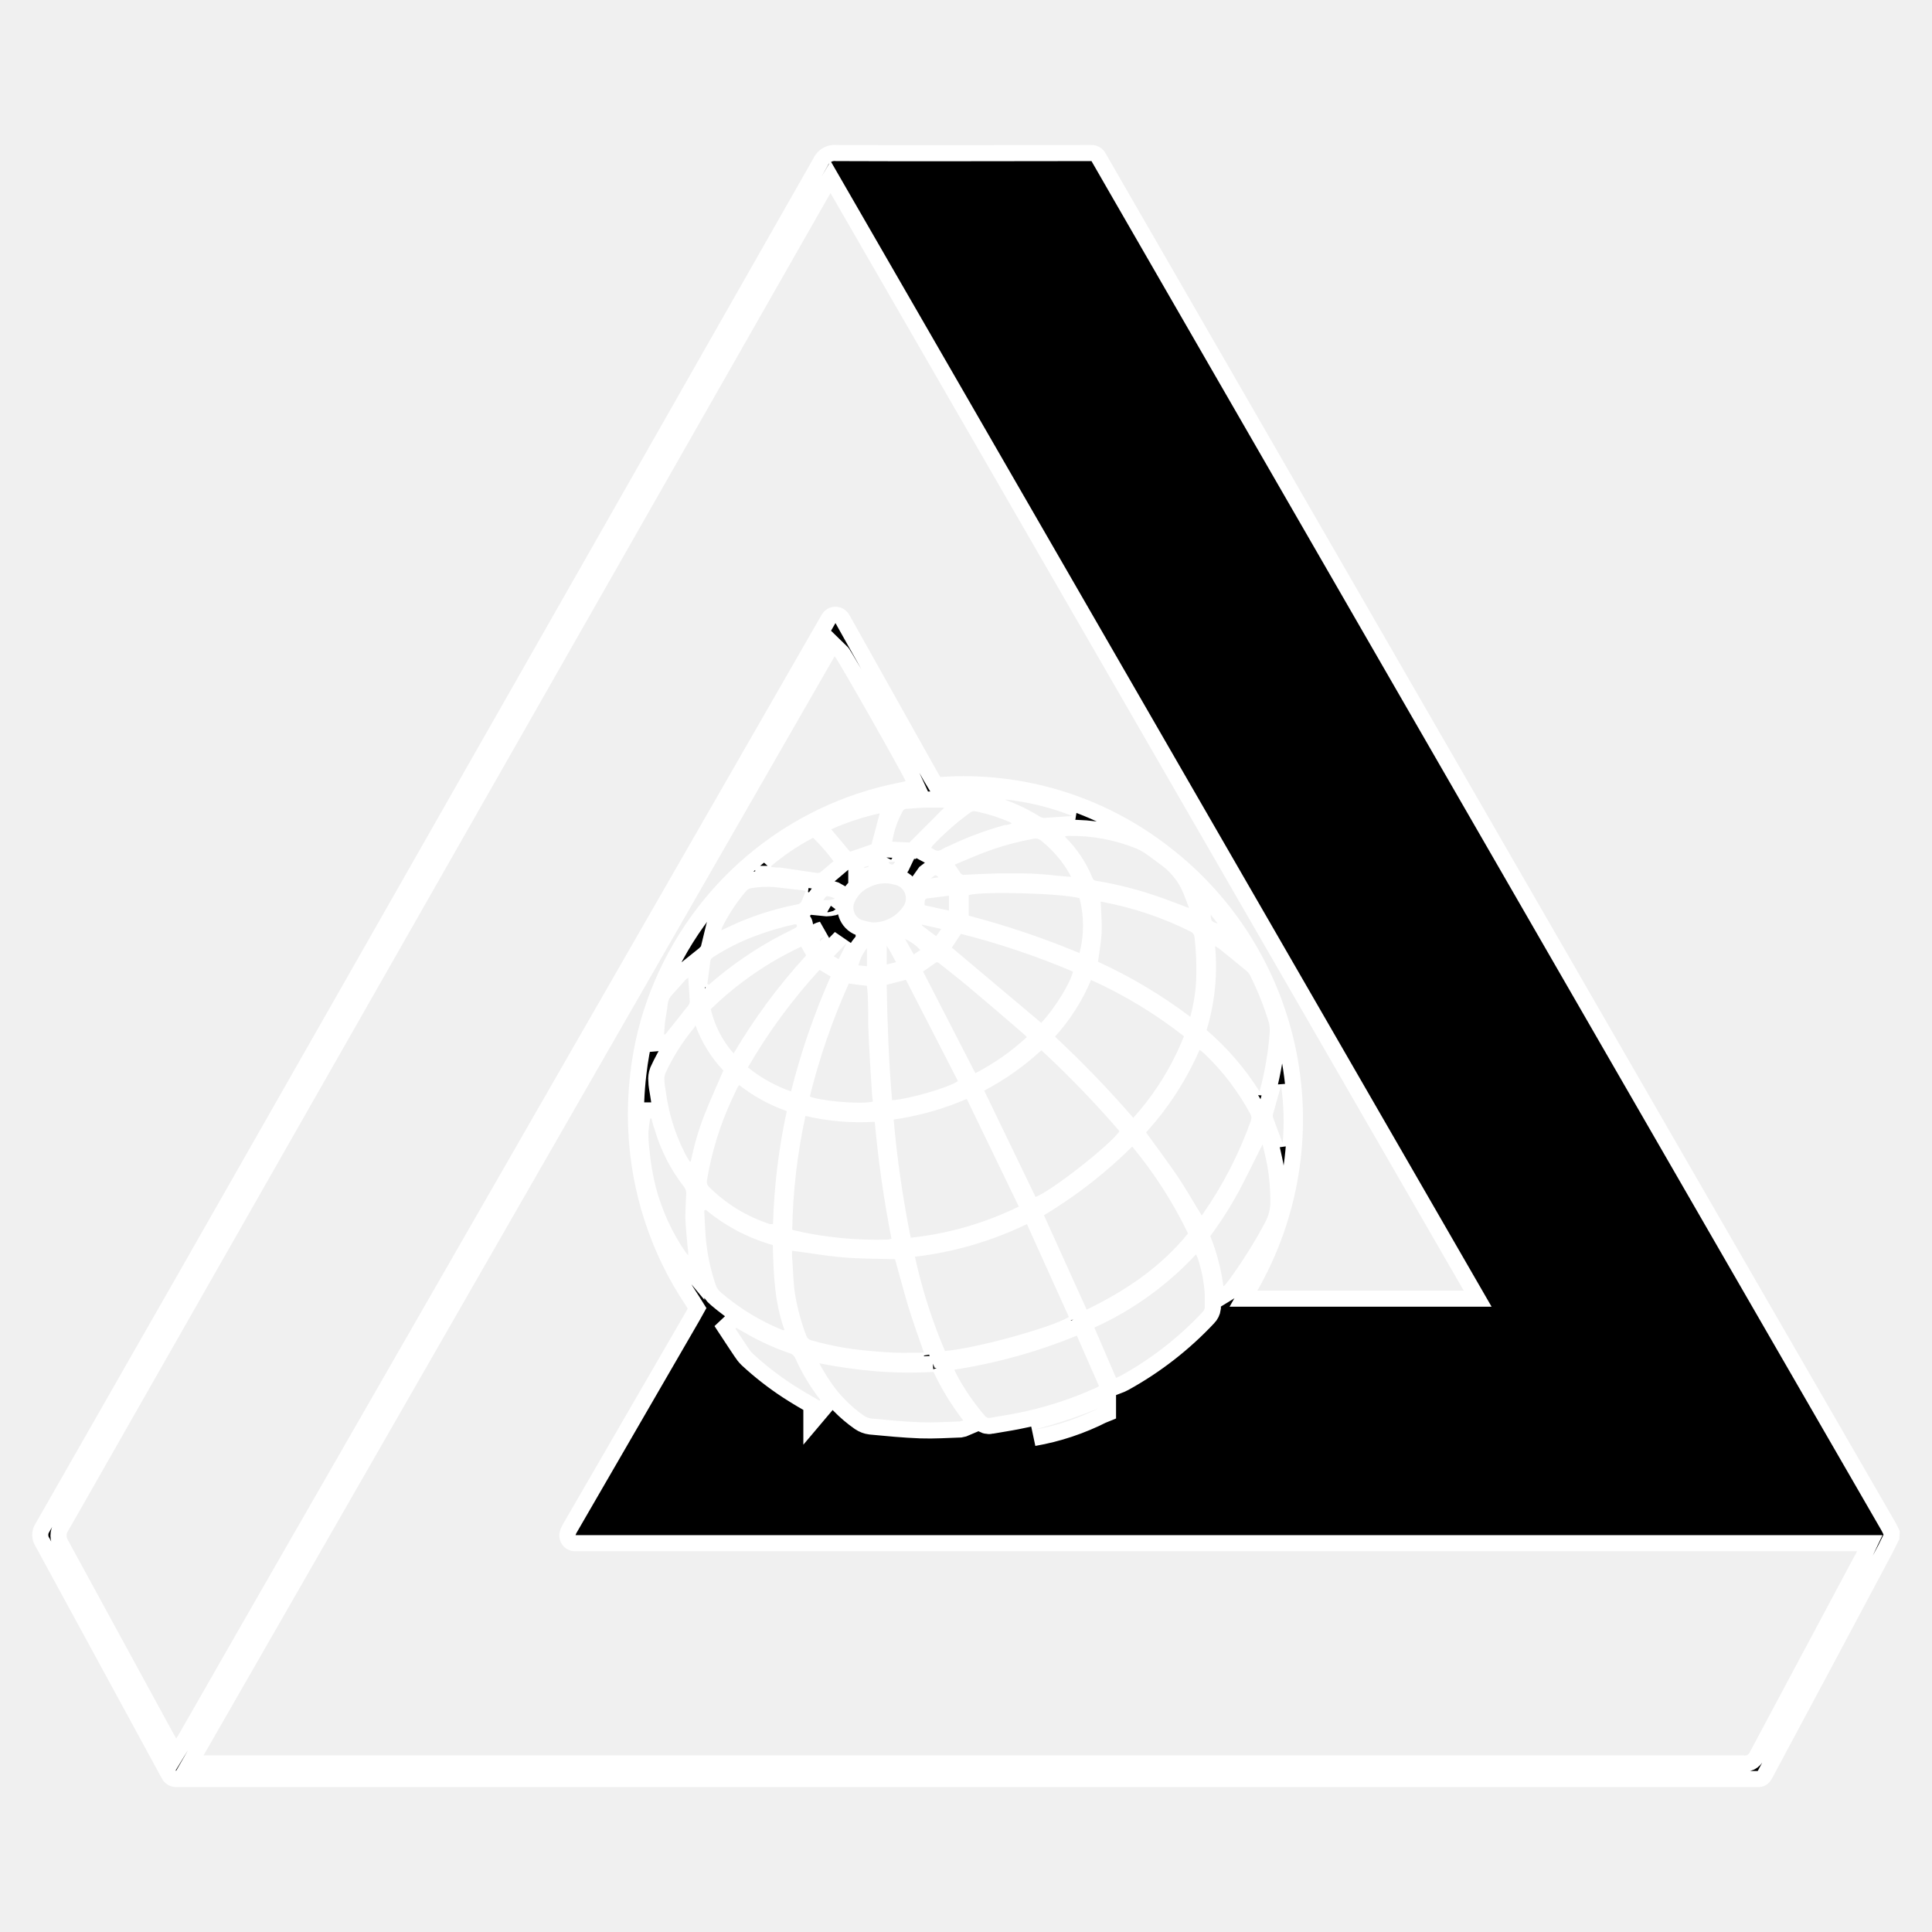
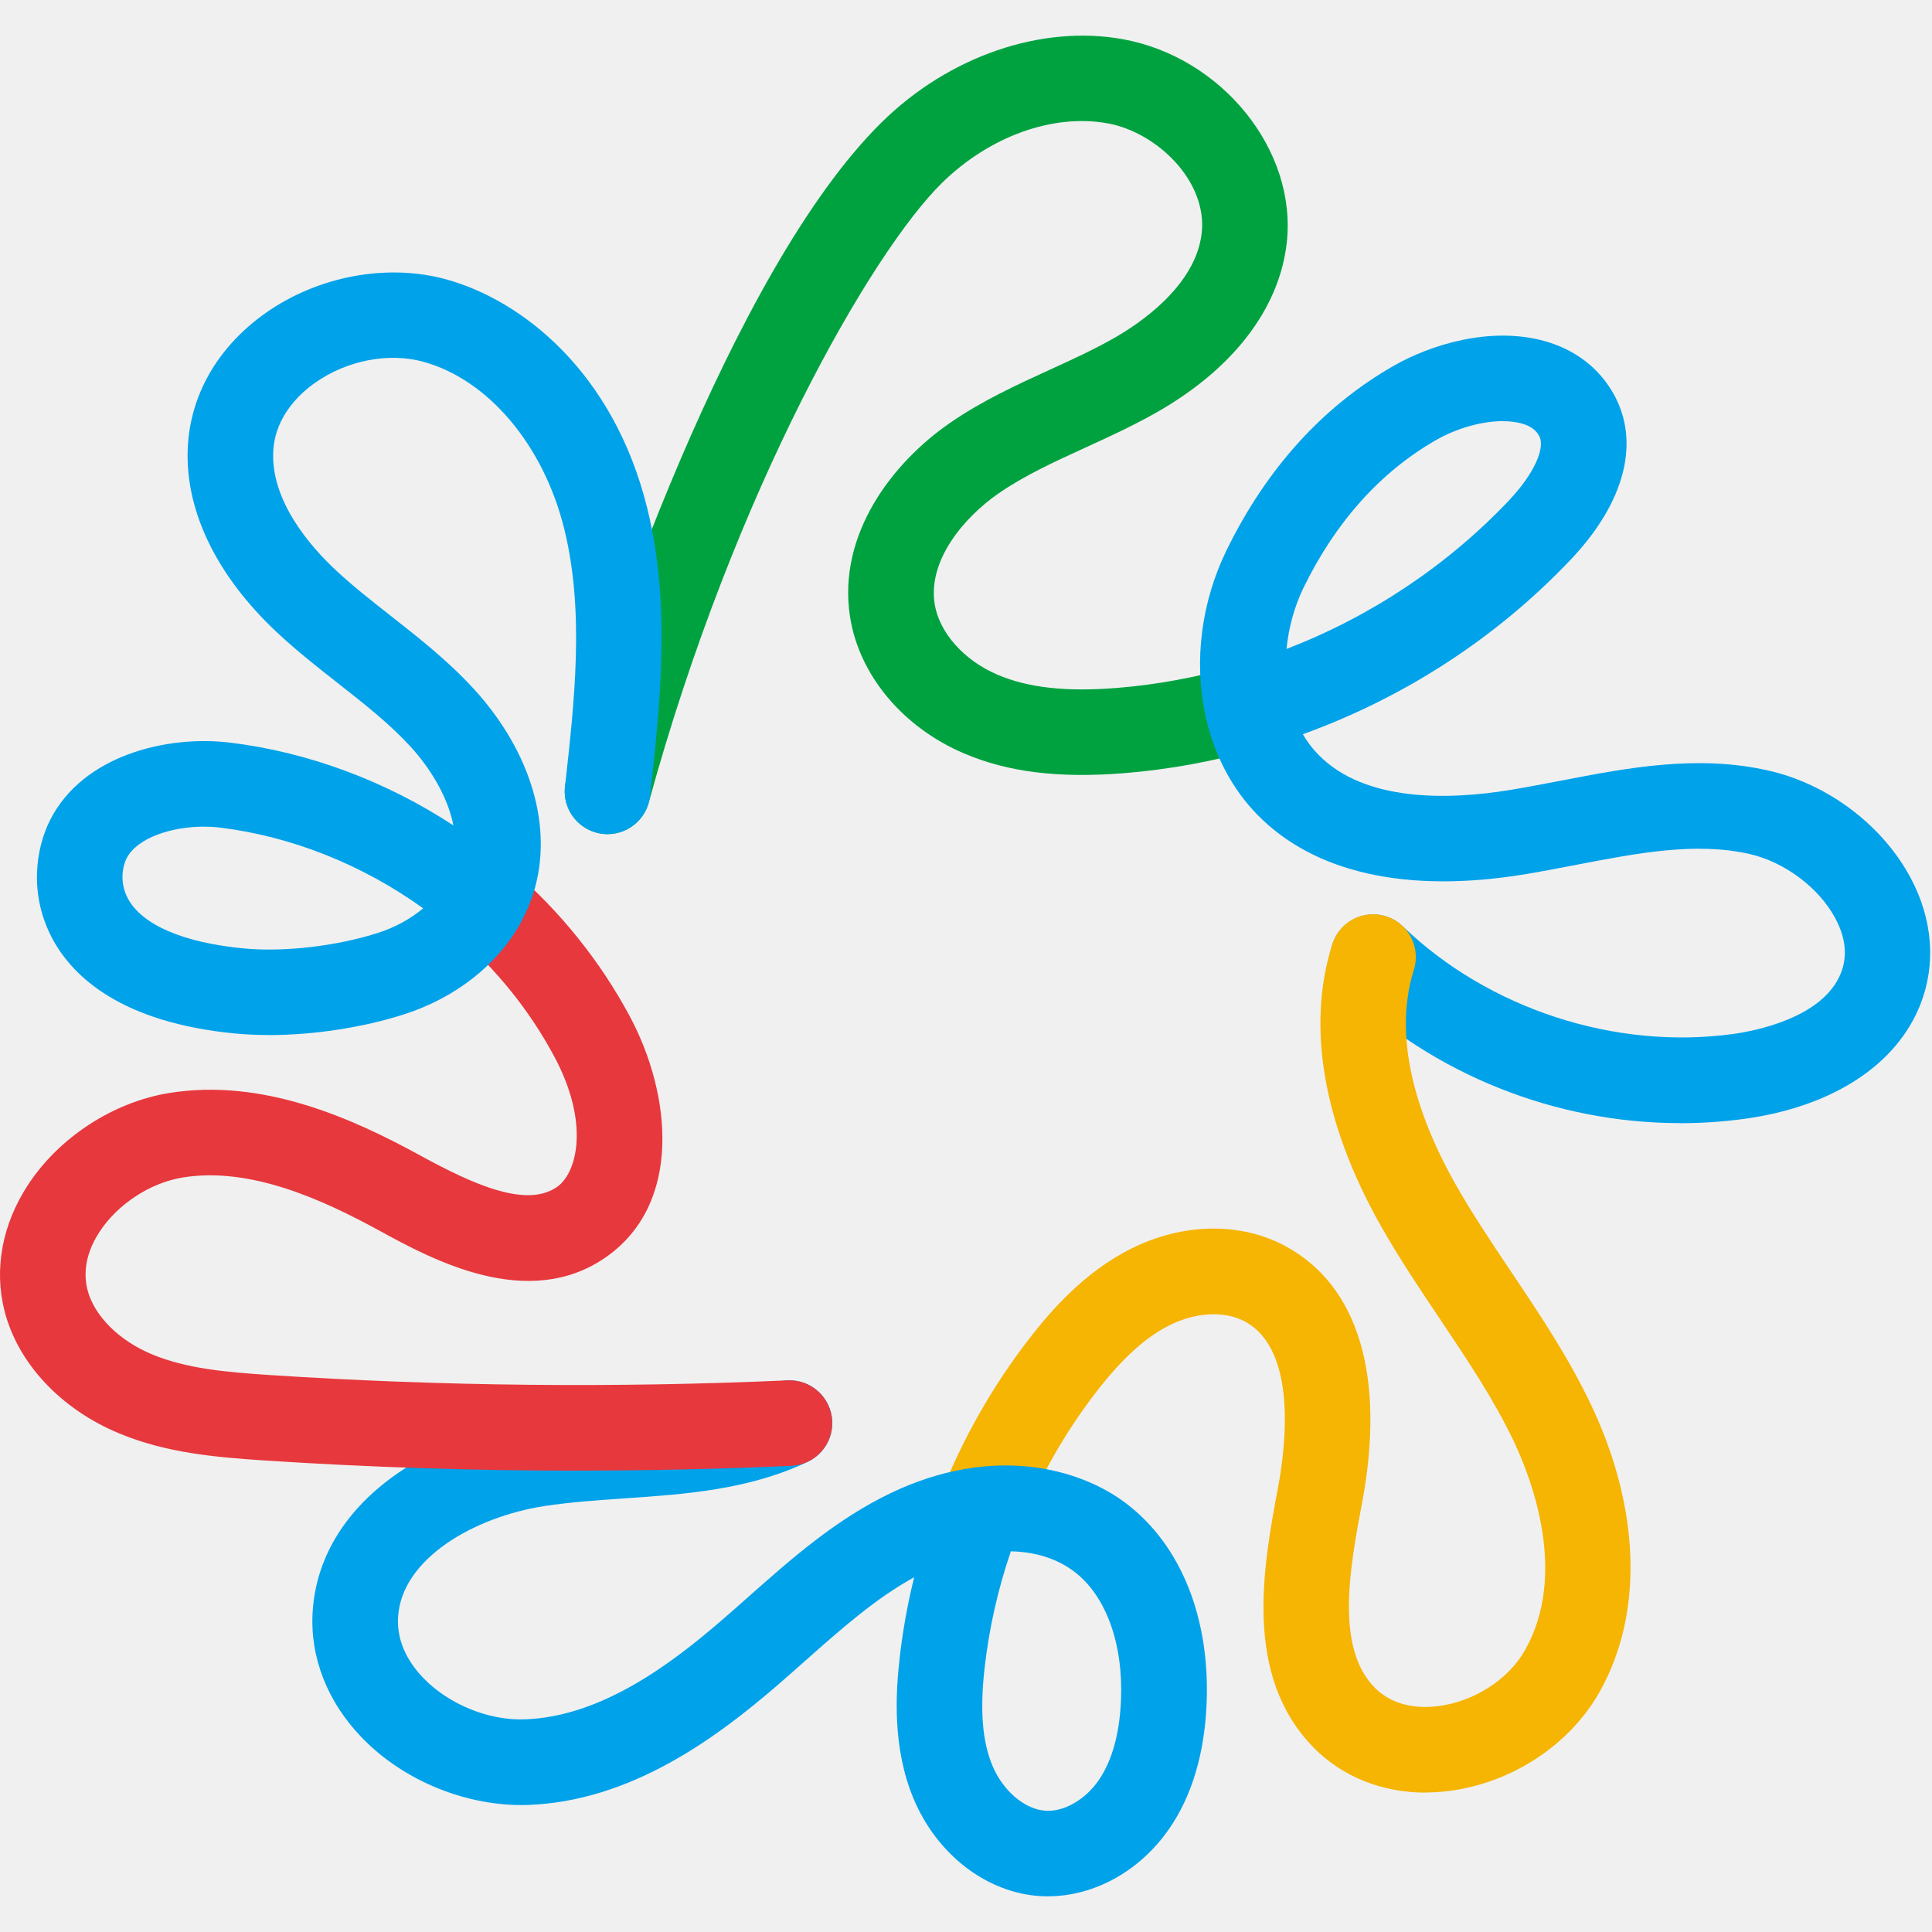
- <svg xmlns="http://www.w3.org/2000/svg" width="120" height="120" viewBox="0 0 120 120" fill="none">
-   <mask id="path-1-inside-1_1_40" fill="white">
-     <path d="M117.967 95.603C117.832 95.876 117.697 96.152 117.558 96.429C115.104 101.045 112.638 105.661 110.162 110.277C110.113 110.368 110.068 110.463 110.01 110.549C109.933 110.678 109.826 110.786 109.699 110.865C109.571 110.943 109.427 110.989 109.278 110.999H10.982C10.786 111.007 10.591 110.957 10.423 110.855C10.254 110.753 10.119 110.604 10.033 110.426C7.428 105.636 4.82 100.843 2.207 96.045C2.072 95.834 2 95.588 2 95.337C2 95.086 2.072 94.841 2.207 94.63C8.561 83.519 14.904 72.402 21.234 61.28C31 44.139 40.764 26.989 50.525 9.831C50.654 9.562 50.862 9.338 51.121 9.191C51.38 9.043 51.677 8.979 51.973 9.006C57.127 9.031 62.278 9.006 67.432 9.006H67.739C67.933 8.994 68.127 9.04 68.295 9.137C68.464 9.235 68.601 9.38 68.688 9.555C69.04 10.174 69.395 10.79 69.752 11.404L100.025 63.892C105.907 74.092 111.794 84.29 117.685 94.485C117.804 94.687 117.898 94.898 118 95.108L117.967 95.603ZM115.345 96.35H35.691C35.547 96.347 35.405 96.312 35.276 96.247C35.148 96.181 35.035 96.088 34.946 95.974C34.857 95.859 34.794 95.726 34.763 95.585C34.731 95.443 34.731 95.296 34.762 95.154C34.811 94.975 34.884 94.805 34.979 94.646C37.499 90.289 40.023 85.93 42.551 81.57L42.715 81.276L42.576 81.054C40.406 77.808 39.174 74.018 39.017 70.106C38.97 68.951 39.015 67.793 39.152 66.644C39.351 64.899 39.774 63.187 40.412 61.552C41.694 58.265 43.777 55.356 46.468 53.096C49.16 50.836 52.373 49.296 55.81 48.62L56.252 48.521C55.941 47.832 52.018 40.924 51.842 40.759C38.781 63.493 25.715 86.25 12.643 109.031H108.12C108.182 109.025 108.243 109.025 108.305 109.031C108.525 109.068 108.632 108.953 108.714 108.771C110.865 104.733 113.02 100.697 115.177 96.664C115.243 96.577 115.28 96.487 115.345 96.35V96.35ZM10.949 107.979L11.15 107.649C13.604 103.349 16.068 99.049 18.542 94.749C22.753 87.418 26.965 80.085 31.179 72.751L50.93 38.366C50.975 38.287 51.02 38.205 51.073 38.126C51.162 37.99 51.284 37.879 51.427 37.801C51.569 37.724 51.729 37.684 51.891 37.684C52.053 37.684 52.212 37.724 52.355 37.801C52.498 37.879 52.62 37.99 52.709 38.126C52.773 38.22 52.83 38.318 52.881 38.419L58.228 47.96L58.408 48.261C63.523 47.9 68.591 49.451 72.644 52.618C76.719 55.755 79.52 60.282 80.524 65.352C81.528 70.422 80.665 75.688 78.097 80.162H90.914C77.799 57.431 64.689 34.708 51.584 11.994C51.478 12.175 51.4 12.307 51.326 12.439C36.447 38.56 21.562 64.68 6.674 90.8C5.856 92.232 5.038 93.689 4.22 95.1C4.164 95.183 4.134 95.281 4.134 95.381C4.134 95.481 4.164 95.579 4.22 95.661C6.401 99.658 8.583 103.66 10.765 107.665C10.818 107.752 10.871 107.838 10.949 107.979ZM73.794 76.618C72.86 74.681 71.695 72.867 70.325 71.216C68.672 72.853 66.831 74.285 64.843 75.483L67.494 81.343C69.915 80.171 72.092 78.706 73.794 76.609V76.618ZM66.393 81.809C65.526 79.886 64.659 77.98 63.783 76.032C61.592 77.089 59.242 77.774 56.829 78.058C57.265 80.065 57.89 82.025 58.694 83.913C60.658 83.744 65.297 82.457 66.393 81.801V81.809ZM55.507 69.545C55.724 72.007 56.078 74.455 56.567 76.878C58.898 76.628 61.17 75.973 63.28 74.942L60.048 68.258C58.597 68.883 57.07 69.313 55.507 69.537V69.545ZM69.539 70.267C68.015 68.499 66.394 66.818 64.683 65.233C63.612 66.221 62.419 67.064 61.132 67.742L64.319 74.344C65.305 73.981 68.917 71.146 69.539 70.259V70.267ZM57.389 84.025C57.054 83.051 56.706 82.11 56.411 81.136C56.117 80.162 55.867 79.176 55.593 78.211C54.517 78.178 53.446 78.19 52.378 78.099C51.31 78.008 50.263 77.823 49.191 77.686C49.191 77.897 49.191 78.12 49.22 78.343C49.265 79.007 49.277 79.68 49.375 80.34C49.522 81.246 49.762 82.133 50.091 82.989C50.116 83.055 50.157 83.114 50.211 83.159C50.264 83.205 50.329 83.236 50.398 83.249C51.352 83.522 52.326 83.718 53.31 83.835C54.051 83.917 54.795 83.979 55.54 84.016C56.162 84.037 56.776 84.016 57.389 84.016V84.025ZM50.026 69.322C49.523 71.641 49.248 74.005 49.207 76.378C49.289 76.403 49.346 76.428 49.404 76.44C51.283 76.864 53.206 77.049 55.131 76.993C55.213 76.982 55.294 76.964 55.372 76.94C54.898 74.53 54.554 72.128 54.333 69.677C52.886 69.764 51.434 69.642 50.021 69.314L50.026 69.322ZM73.548 64.371C71.768 62.973 69.827 61.797 67.768 60.867C67.225 62.161 66.467 63.351 65.526 64.387C67.234 65.98 68.858 67.663 70.39 69.43C71.735 67.939 72.803 66.217 73.544 64.346L73.548 64.371ZM74.501 65.225C73.68 67.1 72.559 68.827 71.184 70.337C71.805 71.196 72.411 72.008 73.004 72.863C73.597 73.717 74.092 74.612 74.641 75.495L74.726 75.38C75.967 73.596 76.966 71.653 77.696 69.603C77.722 69.536 77.731 69.464 77.725 69.392C77.719 69.321 77.696 69.252 77.66 69.19C76.903 67.783 75.928 66.507 74.771 65.41C74.686 65.332 74.6 65.278 74.497 65.2L74.501 65.225ZM45.906 67.412C45.876 67.441 45.85 67.475 45.828 67.511C45.701 67.767 45.575 68.026 45.456 68.291C44.716 69.887 44.195 71.578 43.91 73.317C43.895 73.392 43.901 73.469 43.925 73.541C43.95 73.614 43.992 73.678 44.049 73.729C45.108 74.786 46.401 75.573 47.821 76.028C47.884 76.035 47.949 76.035 48.013 76.028C48.082 73.668 48.368 71.319 48.868 69.013C47.799 68.635 46.797 68.086 45.902 67.387L45.906 67.412ZM68.365 56.027C68.39 56.671 68.451 57.265 68.426 57.88C68.402 58.495 68.279 59.118 68.201 59.736C70.227 60.664 72.147 61.809 73.929 63.153C74.138 62.4 74.262 61.624 74.297 60.842C74.328 59.966 74.294 59.089 74.195 58.218C74.19 58.143 74.166 58.071 74.124 58.01C74.082 57.948 74.025 57.898 73.957 57.867C72.252 57.011 70.438 56.396 68.566 56.039C68.499 56.02 68.43 56.007 68.361 56.002L68.365 56.027ZM66.884 82.96C64.44 83.961 61.887 84.671 59.279 85.073C59.316 85.159 59.332 85.217 59.361 85.271C59.866 86.239 60.482 87.143 61.198 87.966C61.234 88.009 61.281 88.041 61.335 88.059C61.389 88.077 61.446 88.079 61.501 88.064C62.02 87.97 62.548 87.895 63.071 87.792C64.778 87.462 66.442 86.934 68.03 86.22C68.109 86.183 68.186 86.14 68.259 86.092L66.884 82.96ZM67.981 82.477L69.318 85.58L69.445 85.531L69.637 85.436C71.514 84.397 73.219 83.069 74.69 81.499C74.768 81.422 74.818 81.32 74.833 81.21V80.447C74.792 79.655 74.64 78.873 74.383 78.124C74.362 78.062 74.33 78.004 74.289 77.909C72.503 79.831 70.358 81.376 67.976 82.457L67.981 82.477ZM57.974 85.213C56.78 85.28 55.583 85.266 54.391 85.172C53.215 85.072 52.046 84.907 50.889 84.677C51.078 85.035 51.285 85.384 51.511 85.721C52.082 86.591 52.814 87.344 53.666 87.937C53.8 88.028 53.952 88.086 54.112 88.106C55.139 88.201 56.158 88.304 57.197 88.341C58.015 88.37 58.809 88.312 59.619 88.287C59.69 88.275 59.76 88.254 59.827 88.225C59.098 87.286 58.475 86.267 57.97 85.188L57.974 85.213ZM55.074 61.168C55.115 63.582 55.205 65.963 55.409 68.336C56.391 68.282 58.931 67.556 59.5 67.148L56.268 60.859L55.074 61.168ZM43.824 75.153L43.742 75.19C43.77 75.722 43.791 76.259 43.828 76.791C43.911 77.807 44.117 78.809 44.441 79.775C44.507 79.979 44.631 80.16 44.797 80.294C45.772 81.127 46.855 81.821 48.017 82.358C48.23 82.457 48.45 82.543 48.671 82.634L48.721 82.589C48.107 80.897 48.045 79.127 48.001 77.332C46.469 76.902 45.044 76.151 43.82 75.128L43.824 75.153ZM78.228 67.804C78.261 67.696 78.269 67.659 78.281 67.618C78.577 66.484 78.772 65.325 78.862 64.156C78.882 63.931 78.863 63.705 78.805 63.487C78.51 62.523 78.138 61.585 77.692 60.681C77.638 60.549 77.555 60.429 77.451 60.331C76.878 59.852 76.297 59.382 75.716 58.915C75.637 58.863 75.555 58.814 75.471 58.771C75.636 60.525 75.457 62.294 74.943 63.978C76.219 65.073 77.325 66.354 78.224 67.779L78.228 67.804ZM54.211 68.427C54.211 68.299 54.178 68.171 54.17 68.039C54.125 67.333 54.075 66.624 54.035 65.914C53.994 65.204 53.953 64.416 53.928 63.665C53.928 63.075 53.928 62.489 53.9 61.899C53.9 61.676 53.863 61.457 53.842 61.23L53.278 61.164L52.721 61.086C51.707 63.346 50.896 65.694 50.3 68.101C50.848 68.365 53.388 68.612 54.211 68.427V68.427ZM59.12 58.858L64.671 63.529C65.546 62.604 66.5 61.016 66.643 60.347C64.386 59.39 62.062 58.607 59.688 58.003L59.12 58.858ZM63.779 64.416C63.696 64.328 63.609 64.244 63.517 64.164C62.396 63.193 61.269 62.23 60.134 61.276C59.561 60.793 58.968 60.339 58.383 59.869C58.306 59.807 58.228 59.72 58.113 59.798L57.336 60.347L60.58 66.657C61.742 66.059 62.818 65.305 63.779 64.416V64.416ZM67.052 59.196C67.34 58.078 67.34 56.905 67.052 55.788C65.906 55.47 60.834 55.35 60.167 55.602V56.873C62.512 57.487 64.812 58.263 67.052 59.196V59.196ZM42.834 72.141H42.907C43.104 71.155 43.386 70.188 43.75 69.252C44.114 68.328 44.527 67.42 44.928 66.492C44.164 65.686 43.573 64.729 43.194 63.681C43.169 63.739 43.14 63.794 43.108 63.846C42.39 64.707 41.788 65.66 41.32 66.681C41.271 66.813 41.252 66.954 41.267 67.094C41.267 67.358 41.332 67.622 41.369 67.886C41.538 69.134 41.908 70.346 42.465 71.472C42.58 71.728 42.711 71.938 42.834 72.141V72.141ZM73.847 56.382C73.728 56.072 73.634 55.792 73.516 55.519C73.244 54.835 72.793 54.239 72.21 53.794C71.83 53.518 71.462 53.225 71.077 52.969C70.925 52.867 70.763 52.78 70.595 52.709C69.236 52.156 67.78 51.888 66.316 51.921C66.254 51.928 66.194 51.94 66.135 51.958C66.884 52.696 67.474 53.581 67.87 54.558C67.923 54.686 68.025 54.698 68.14 54.719C69.32 54.915 70.482 55.203 71.617 55.581C72.37 55.825 73.07 56.109 73.847 56.398V56.382ZM49.138 67.775C49.751 65.334 50.573 62.951 51.592 60.653L50.905 60.24C49.206 62.088 47.713 64.12 46.454 66.298C47.258 66.946 48.166 67.451 49.138 67.791V67.775ZM75.168 76.766C75.571 77.767 75.846 78.815 75.986 79.886C76.04 79.853 76.064 79.845 76.072 79.832C76.158 79.729 76.244 79.622 76.322 79.519C77.155 78.384 77.906 77.189 78.568 75.945C78.803 75.524 78.92 75.046 78.907 74.563C78.903 73.852 78.842 73.143 78.723 72.442C78.641 71.992 78.527 71.55 78.421 71.08C77.917 72.079 77.447 73.044 76.944 73.998C76.417 74.966 75.824 75.897 75.168 76.783V76.766ZM45.571 65.423C46.855 63.243 48.364 61.206 50.071 59.344L49.817 58.891C49.817 58.866 49.784 58.841 49.76 58.8C47.687 59.769 45.79 61.081 44.147 62.683C44.389 63.706 44.878 64.653 45.571 65.439V65.423ZM66.512 54.446C66.493 54.396 66.471 54.346 66.446 54.298C65.984 53.483 65.368 52.767 64.634 52.189C64.576 52.145 64.51 52.114 64.44 52.098C64.369 52.082 64.296 52.08 64.225 52.094C63.139 52.288 62.073 52.585 61.042 52.982C60.461 53.204 59.897 53.456 59.304 53.704C59.439 53.906 59.557 54.075 59.668 54.244C59.694 54.282 59.732 54.311 59.775 54.327C59.818 54.343 59.864 54.346 59.909 54.335C60.56 54.302 61.21 54.269 61.865 54.252C62.519 54.236 63.092 54.252 63.706 54.252C64.205 54.252 64.7 54.306 65.199 54.339C65.612 54.397 66.037 54.426 66.512 54.463V54.446ZM40.461 69.471H40.383C40.33 69.761 40.294 70.055 40.273 70.35C40.272 70.678 40.291 71.006 40.33 71.332C40.401 72.152 40.537 72.965 40.739 73.762C41.119 75.189 41.737 76.54 42.568 77.757C42.609 77.819 42.662 77.868 42.748 77.971C42.748 77.794 42.748 77.682 42.719 77.559C42.666 76.927 42.592 76.292 42.568 75.656C42.568 75.186 42.6 74.711 42.617 74.241C42.632 74.155 42.63 74.067 42.611 73.982C42.592 73.897 42.556 73.817 42.506 73.746C41.668 72.676 41.041 71.455 40.657 70.147C40.575 69.925 40.518 69.698 40.461 69.471V69.471ZM50.054 55.342C49.991 55.324 49.927 55.31 49.862 55.301C49.277 55.23 48.688 55.173 48.103 55.098C47.625 55.061 47.144 55.083 46.671 55.164C46.601 55.173 46.533 55.196 46.471 55.233C46.41 55.269 46.357 55.317 46.315 55.375C45.755 56.044 45.271 56.775 44.875 57.554C44.844 57.629 44.82 57.706 44.801 57.785C45.255 57.578 45.669 57.372 46.09 57.199C47.188 56.749 48.326 56.408 49.49 56.18C49.587 56.169 49.676 56.123 49.743 56.052C49.87 55.829 49.94 55.59 50.046 55.342H50.054ZM54.145 57.29C54.514 57.307 54.882 57.233 55.215 57.072C55.549 56.912 55.837 56.67 56.056 56.369C56.156 56.253 56.224 56.112 56.252 55.961C56.28 55.81 56.268 55.654 56.217 55.509C56.166 55.364 56.077 55.235 55.961 55.136C55.844 55.037 55.703 54.972 55.552 54.946C55.027 54.794 54.463 54.854 53.981 55.115C53.609 55.28 53.306 55.572 53.126 55.94C53.063 56.044 53.023 56.16 53.01 56.281C52.997 56.402 53.01 56.525 53.049 56.64C53.088 56.755 53.152 56.86 53.236 56.947C53.32 57.035 53.423 57.102 53.535 57.145C53.735 57.206 53.939 57.253 54.145 57.285V57.29ZM50.897 87L50.946 86.942C50.332 86.153 49.814 85.293 49.404 84.38C49.373 84.3 49.324 84.23 49.262 84.172C49.199 84.115 49.125 84.073 49.044 84.049C48.196 83.761 47.374 83.398 46.589 82.964L45.726 82.473L45.677 82.519C45.935 82.911 46.192 83.307 46.454 83.695C46.541 83.834 46.644 83.963 46.761 84.078C47.515 84.775 48.325 85.407 49.183 85.968C49.755 86.34 50.328 86.67 50.897 86.996V87ZM43.942 61.115L44.032 61.16L44.515 60.748C45.921 59.585 47.457 58.593 49.093 57.793L49.42 57.624C49.506 57.578 49.531 57.512 49.465 57.413C49.427 57.411 49.389 57.411 49.35 57.413C48.483 57.601 47.631 57.856 46.802 58.177C45.945 58.505 45.122 58.92 44.347 59.415C44.245 59.485 44.143 59.543 44.122 59.687C44.061 60.174 43.995 60.657 43.934 61.127L43.942 61.115ZM62.826 51.149C62.797 51.116 62.785 51.096 62.769 51.087C62.059 50.773 61.316 50.538 60.556 50.386C60.501 50.377 60.444 50.381 60.391 50.398C60.338 50.414 60.289 50.443 60.249 50.481C59.406 51.093 58.623 51.784 57.909 52.544C57.882 52.58 57.857 52.617 57.835 52.656C57.896 52.689 57.95 52.718 57.999 52.751C58.071 52.807 58.159 52.838 58.25 52.838C58.341 52.838 58.43 52.807 58.502 52.751C58.644 52.67 58.792 52.599 58.944 52.54C60.06 52.005 61.221 51.572 62.413 51.244C62.552 51.253 62.67 51.203 62.818 51.162L62.826 51.149ZM47.906 53.778V53.852L48.201 53.881C48.332 53.881 48.467 53.881 48.61 53.906C49.318 54.009 50.021 54.12 50.729 54.219C50.805 54.235 50.883 54.222 50.95 54.182C51.216 53.968 51.474 53.737 51.768 53.489C51.386 52.971 50.964 52.486 50.504 52.037C49.575 52.524 48.701 53.112 47.898 53.79L47.906 53.778ZM51.629 51.508L52.799 52.903L54.133 52.441L54.64 50.518C53.606 50.746 52.597 51.078 51.629 51.508V51.508ZM58.649 50.163H57.565C57.217 50.163 56.747 50.209 56.338 50.237C56.287 50.232 56.236 50.241 56.191 50.264C56.145 50.287 56.107 50.322 56.08 50.365C55.749 50.958 55.525 51.605 55.417 52.276L56.485 52.33L58.649 50.163ZM42.748 60.723C42.682 60.776 42.633 60.805 42.592 60.846C42.306 61.168 42.02 61.49 41.729 61.808C41.587 61.956 41.497 62.148 41.475 62.353C41.443 62.687 41.369 63.021 41.324 63.355C41.279 63.69 41.271 63.958 41.246 64.259C41.271 64.257 41.294 64.249 41.315 64.237C41.336 64.225 41.355 64.209 41.369 64.189C41.836 63.607 42.306 63.021 42.764 62.435C42.817 62.362 42.844 62.274 42.842 62.184C42.817 61.713 42.781 61.243 42.748 60.723V60.723ZM66.61 50.683C65.271 50.154 63.867 49.809 62.437 49.656C62.473 49.682 62.511 49.704 62.552 49.722C63.273 49.989 63.965 50.329 64.618 50.737C64.696 50.782 64.785 50.804 64.876 50.799C65.436 50.761 65.992 50.72 66.61 50.683V50.683ZM79.57 67.416C79.402 68.01 79.235 68.604 79.071 69.198C79.049 69.267 79.049 69.341 79.071 69.409C79.259 69.929 79.456 70.445 79.668 71.006C79.774 69.808 79.741 68.602 79.57 67.412V67.416ZM58.94 55.635C58.473 55.693 58.06 55.75 57.647 55.796C57.508 55.796 57.438 55.874 57.43 56.006C57.422 56.138 57.43 56.147 57.43 56.229L58.94 56.559V55.635ZM68.32 87.437C66.96 88.001 65.561 88.464 64.135 88.824C65.591 88.57 67.001 88.1 68.32 87.429V87.437ZM53.846 60.013V58.891C53.597 59.205 53.417 59.569 53.319 59.959L53.846 60.013ZM58.461 57.698L57.262 57.43V57.483L58.146 58.152L58.461 57.698ZM55.655 59.761C55.454 59.419 55.315 59.089 55.078 58.746V59.906L55.655 59.761ZM56.755 59.279L57.164 59.006C56.894 58.717 56.57 58.482 56.211 58.317L56.755 59.279ZM51.785 59.398L52.087 59.572C52.263 59.237 52.41 58.94 52.574 58.585L51.785 59.398ZM51.134 55.907C51.381 55.934 51.63 55.903 51.862 55.816C51.768 55.762 51.666 55.721 51.56 55.697C51.318 55.635 51.318 55.635 51.146 55.891L51.134 55.907ZM75.197 56.807C75.221 57.219 75.246 57.248 75.63 57.36L75.197 56.807ZM55.213 53.539V53.613C55.425 53.749 55.487 53.737 55.593 53.514L55.213 53.539ZM57.819 54.562L58.293 54.492C58.121 54.319 58.121 54.319 57.831 54.545L57.819 54.562ZM51.204 58.21C50.934 58.288 50.934 58.288 50.921 58.474L51.204 58.21ZM53.687 53.852V53.918L53.953 53.832V53.778L53.687 53.852Z" />
-   </mask>
-   <path d="M117.967 95.603C117.832 95.876 117.697 96.152 117.558 96.429C115.104 101.045 112.638 105.661 110.162 110.277C110.113 110.368 110.068 110.463 110.01 110.549C109.933 110.678 109.826 110.786 109.699 110.865C109.571 110.943 109.427 110.989 109.278 110.999H10.982C10.786 111.007 10.591 110.957 10.423 110.855C10.254 110.753 10.119 110.604 10.033 110.426C7.428 105.636 4.82 100.843 2.207 96.045C2.072 95.834 2 95.588 2 95.337C2 95.086 2.072 94.841 2.207 94.63C8.561 83.519 14.904 72.402 21.234 61.28C31 44.139 40.764 26.989 50.525 9.831C50.654 9.562 50.862 9.338 51.121 9.191C51.38 9.043 51.677 8.979 51.973 9.006C57.127 9.031 62.278 9.006 67.432 9.006H67.739C67.933 8.994 68.127 9.04 68.295 9.137C68.464 9.235 68.601 9.38 68.688 9.555C69.04 10.174 69.395 10.79 69.752 11.404L100.025 63.892C105.907 74.092 111.794 84.29 117.685 94.485C117.804 94.687 117.898 94.898 118 95.108L117.967 95.603ZM115.345 96.35H35.691C35.547 96.347 35.405 96.312 35.276 96.247C35.148 96.181 35.035 96.088 34.946 95.974C34.857 95.859 34.794 95.726 34.763 95.585C34.731 95.443 34.731 95.296 34.762 95.154C34.811 94.975 34.884 94.805 34.979 94.646C37.499 90.289 40.023 85.93 42.551 81.57L42.715 81.276L42.576 81.054C40.406 77.808 39.174 74.018 39.017 70.106C38.97 68.951 39.015 67.793 39.152 66.644C39.351 64.899 39.774 63.187 40.412 61.552C41.694 58.265 43.777 55.356 46.468 53.096C49.16 50.836 52.373 49.296 55.81 48.62L56.252 48.521C55.941 47.832 52.018 40.924 51.842 40.759C38.781 63.493 25.715 86.25 12.643 109.031H108.12C108.182 109.025 108.243 109.025 108.305 109.031C108.525 109.068 108.632 108.953 108.714 108.771C110.865 104.733 113.02 100.697 115.177 96.664C115.243 96.577 115.28 96.487 115.345 96.35V96.35ZM10.949 107.979L11.15 107.649C13.604 103.349 16.068 99.049 18.542 94.749C22.753 87.418 26.965 80.085 31.179 72.751L50.93 38.366C50.975 38.287 51.02 38.205 51.073 38.126C51.162 37.99 51.284 37.879 51.427 37.801C51.569 37.724 51.729 37.684 51.891 37.684C52.053 37.684 52.212 37.724 52.355 37.801C52.498 37.879 52.62 37.99 52.709 38.126C52.773 38.22 52.83 38.318 52.881 38.419L58.228 47.96L58.408 48.261C63.523 47.9 68.591 49.451 72.644 52.618C76.719 55.755 79.52 60.282 80.524 65.352C81.528 70.422 80.665 75.688 78.097 80.162H90.914C77.799 57.431 64.689 34.708 51.584 11.994C51.478 12.175 51.4 12.307 51.326 12.439C36.447 38.56 21.562 64.68 6.674 90.8C5.856 92.232 5.038 93.689 4.22 95.1C4.164 95.183 4.134 95.281 4.134 95.381C4.134 95.481 4.164 95.579 4.22 95.661C6.401 99.658 8.583 103.66 10.765 107.665C10.818 107.752 10.871 107.838 10.949 107.979ZM73.794 76.618C72.86 74.681 71.695 72.867 70.325 71.216C68.672 72.853 66.831 74.285 64.843 75.483L67.494 81.343C69.915 80.171 72.092 78.706 73.794 76.609V76.618ZM66.393 81.809C65.526 79.886 64.659 77.98 63.783 76.032C61.592 77.089 59.242 77.774 56.829 78.058C57.265 80.065 57.89 82.025 58.694 83.913C60.658 83.744 65.297 82.457 66.393 81.801V81.809ZM55.507 69.545C55.724 72.007 56.078 74.455 56.567 76.878C58.898 76.628 61.17 75.973 63.28 74.942L60.048 68.258C58.597 68.883 57.07 69.313 55.507 69.537V69.545ZM69.539 70.267C68.015 68.499 66.394 66.818 64.683 65.233C63.612 66.221 62.419 67.064 61.132 67.742L64.319 74.344C65.305 73.981 68.917 71.146 69.539 70.259V70.267ZM57.389 84.025C57.054 83.051 56.706 82.11 56.411 81.136C56.117 80.162 55.867 79.176 55.593 78.211C54.517 78.178 53.446 78.19 52.378 78.099C51.31 78.008 50.263 77.823 49.191 77.686C49.191 77.897 49.191 78.12 49.22 78.343C49.265 79.007 49.277 79.68 49.375 80.34C49.522 81.246 49.762 82.133 50.091 82.989C50.116 83.055 50.157 83.114 50.211 83.159C50.264 83.205 50.329 83.236 50.398 83.249C51.352 83.522 52.326 83.718 53.31 83.835C54.051 83.917 54.795 83.979 55.54 84.016C56.162 84.037 56.776 84.016 57.389 84.016V84.025ZM50.026 69.322C49.523 71.641 49.248 74.005 49.207 76.378C49.289 76.403 49.346 76.428 49.404 76.44C51.283 76.864 53.206 77.049 55.131 76.993C55.213 76.982 55.294 76.964 55.372 76.94C54.898 74.53 54.554 72.128 54.333 69.677C52.886 69.764 51.434 69.642 50.021 69.314L50.026 69.322ZM73.548 64.371C71.768 62.973 69.827 61.797 67.768 60.867C67.225 62.161 66.467 63.351 65.526 64.387C67.234 65.98 68.858 67.663 70.39 69.43C71.735 67.939 72.803 66.217 73.544 64.346L73.548 64.371ZM74.501 65.225C73.68 67.1 72.559 68.827 71.184 70.337C71.805 71.196 72.411 72.008 73.004 72.863C73.597 73.717 74.092 74.612 74.641 75.495L74.726 75.38C75.967 73.596 76.966 71.653 77.696 69.603C77.722 69.536 77.731 69.464 77.725 69.392C77.719 69.321 77.696 69.252 77.66 69.19C76.903 67.783 75.928 66.507 74.771 65.41C74.686 65.332 74.6 65.278 74.497 65.2L74.501 65.225ZM45.906 67.412C45.876 67.441 45.85 67.475 45.828 67.511C45.701 67.767 45.575 68.026 45.456 68.291C44.716 69.887 44.195 71.578 43.91 73.317C43.895 73.392 43.901 73.469 43.925 73.541C43.95 73.614 43.992 73.678 44.049 73.729C45.108 74.786 46.401 75.573 47.821 76.028C47.884 76.035 47.949 76.035 48.013 76.028C48.082 73.668 48.368 71.319 48.868 69.013C47.799 68.635 46.797 68.086 45.902 67.387L45.906 67.412ZM68.365 56.027C68.39 56.671 68.451 57.265 68.426 57.88C68.402 58.495 68.279 59.118 68.201 59.736C70.227 60.664 72.147 61.809 73.929 63.153C74.138 62.4 74.262 61.624 74.297 60.842C74.328 59.966 74.294 59.089 74.195 58.218C74.19 58.143 74.166 58.071 74.124 58.01C74.082 57.948 74.025 57.898 73.957 57.867C72.252 57.011 70.438 56.396 68.566 56.039C68.499 56.02 68.43 56.007 68.361 56.002L68.365 56.027ZM66.884 82.96C64.44 83.961 61.887 84.671 59.279 85.073C59.316 85.159 59.332 85.217 59.361 85.271C59.866 86.239 60.482 87.143 61.198 87.966C61.234 88.009 61.281 88.041 61.335 88.059C61.389 88.077 61.446 88.079 61.501 88.064C62.02 87.97 62.548 87.895 63.071 87.792C64.778 87.462 66.442 86.934 68.03 86.22C68.109 86.183 68.186 86.14 68.259 86.092L66.884 82.96ZM67.981 82.477L69.318 85.58L69.445 85.531L69.637 85.436C71.514 84.397 73.219 83.069 74.69 81.499C74.768 81.422 74.818 81.32 74.833 81.21V80.447C74.792 79.655 74.64 78.873 74.383 78.124C74.362 78.062 74.33 78.004 74.289 77.909C72.503 79.831 70.358 81.376 67.976 82.457L67.981 82.477ZM57.974 85.213C56.78 85.28 55.583 85.266 54.391 85.172C53.215 85.072 52.046 84.907 50.889 84.677C51.078 85.035 51.285 85.384 51.511 85.721C52.082 86.591 52.814 87.344 53.666 87.937C53.8 88.028 53.952 88.086 54.112 88.106C55.139 88.201 56.158 88.304 57.197 88.341C58.015 88.37 58.809 88.312 59.619 88.287C59.69 88.275 59.76 88.254 59.827 88.225C59.098 87.286 58.475 86.267 57.97 85.188L57.974 85.213ZM55.074 61.168C55.115 63.582 55.205 65.963 55.409 68.336C56.391 68.282 58.931 67.556 59.5 67.148L56.268 60.859L55.074 61.168ZM43.824 75.153L43.742 75.19C43.77 75.722 43.791 76.259 43.828 76.791C43.911 77.807 44.117 78.809 44.441 79.775C44.507 79.979 44.631 80.16 44.797 80.294C45.772 81.127 46.855 81.821 48.017 82.358C48.23 82.457 48.45 82.543 48.671 82.634L48.721 82.589C48.107 80.897 48.045 79.127 48.001 77.332C46.469 76.902 45.044 76.151 43.82 75.128L43.824 75.153ZM78.228 67.804C78.261 67.696 78.269 67.659 78.281 67.618C78.577 66.484 78.772 65.325 78.862 64.156C78.882 63.931 78.863 63.705 78.805 63.487C78.51 62.523 78.138 61.585 77.692 60.681C77.638 60.549 77.555 60.429 77.451 60.331C76.878 59.852 76.297 59.382 75.716 58.915C75.637 58.863 75.555 58.814 75.471 58.771C75.636 60.525 75.457 62.294 74.943 63.978C76.219 65.073 77.325 66.354 78.224 67.779L78.228 67.804ZM54.211 68.427C54.211 68.299 54.178 68.171 54.17 68.039C54.125 67.333 54.075 66.624 54.035 65.914C53.994 65.204 53.953 64.416 53.928 63.665C53.928 63.075 53.928 62.489 53.9 61.899C53.9 61.676 53.863 61.457 53.842 61.23L53.278 61.164L52.721 61.086C51.707 63.346 50.896 65.694 50.3 68.101C50.848 68.365 53.388 68.612 54.211 68.427V68.427ZM59.12 58.858L64.671 63.529C65.546 62.604 66.5 61.016 66.643 60.347C64.386 59.39 62.062 58.607 59.688 58.003L59.12 58.858ZM63.779 64.416C63.696 64.328 63.609 64.244 63.517 64.164C62.396 63.193 61.269 62.23 60.134 61.276C59.561 60.793 58.968 60.339 58.383 59.869C58.306 59.807 58.228 59.72 58.113 59.798L57.336 60.347L60.58 66.657C61.742 66.059 62.818 65.305 63.779 64.416V64.416ZM67.052 59.196C67.34 58.078 67.34 56.905 67.052 55.788C65.906 55.47 60.834 55.35 60.167 55.602V56.873C62.512 57.487 64.812 58.263 67.052 59.196V59.196ZM42.834 72.141H42.907C43.104 71.155 43.386 70.188 43.75 69.252C44.114 68.328 44.527 67.42 44.928 66.492C44.164 65.686 43.573 64.729 43.194 63.681C43.169 63.739 43.14 63.794 43.108 63.846C42.39 64.707 41.788 65.66 41.32 66.681C41.271 66.813 41.252 66.954 41.267 67.094C41.267 67.358 41.332 67.622 41.369 67.886C41.538 69.134 41.908 70.346 42.465 71.472C42.58 71.728 42.711 71.938 42.834 72.141V72.141ZM73.847 56.382C73.728 56.072 73.634 55.792 73.516 55.519C73.244 54.835 72.793 54.239 72.21 53.794C71.83 53.518 71.462 53.225 71.077 52.969C70.925 52.867 70.763 52.78 70.595 52.709C69.236 52.156 67.78 51.888 66.316 51.921C66.254 51.928 66.194 51.94 66.135 51.958C66.884 52.696 67.474 53.581 67.87 54.558C67.923 54.686 68.025 54.698 68.14 54.719C69.32 54.915 70.482 55.203 71.617 55.581C72.37 55.825 73.07 56.109 73.847 56.398V56.382ZM49.138 67.775C49.751 65.334 50.573 62.951 51.592 60.653L50.905 60.24C49.206 62.088 47.713 64.12 46.454 66.298C47.258 66.946 48.166 67.451 49.138 67.791V67.775ZM75.168 76.766C75.571 77.767 75.846 78.815 75.986 79.886C76.04 79.853 76.064 79.845 76.072 79.832C76.158 79.729 76.244 79.622 76.322 79.519C77.155 78.384 77.906 77.189 78.568 75.945C78.803 75.524 78.92 75.046 78.907 74.563C78.903 73.852 78.842 73.143 78.723 72.442C78.641 71.992 78.527 71.55 78.421 71.08C77.917 72.079 77.447 73.044 76.944 73.998C76.417 74.966 75.824 75.897 75.168 76.783V76.766ZM45.571 65.423C46.855 63.243 48.364 61.206 50.071 59.344L49.817 58.891C49.817 58.866 49.784 58.841 49.76 58.8C47.687 59.769 45.79 61.081 44.147 62.683C44.389 63.706 44.878 64.653 45.571 65.439V65.423ZM66.512 54.446C66.493 54.396 66.471 54.346 66.446 54.298C65.984 53.483 65.368 52.767 64.634 52.189C64.576 52.145 64.51 52.114 64.44 52.098C64.369 52.082 64.296 52.08 64.225 52.094C63.139 52.288 62.073 52.585 61.042 52.982C60.461 53.204 59.897 53.456 59.304 53.704C59.439 53.906 59.557 54.075 59.668 54.244C59.694 54.282 59.732 54.311 59.775 54.327C59.818 54.343 59.864 54.346 59.909 54.335C60.56 54.302 61.21 54.269 61.865 54.252C62.519 54.236 63.092 54.252 63.706 54.252C64.205 54.252 64.7 54.306 65.199 54.339C65.612 54.397 66.037 54.426 66.512 54.463V54.446ZM40.461 69.471H40.383C40.33 69.761 40.294 70.055 40.273 70.35C40.272 70.678 40.291 71.006 40.33 71.332C40.401 72.152 40.537 72.965 40.739 73.762C41.119 75.189 41.737 76.54 42.568 77.757C42.609 77.819 42.662 77.868 42.748 77.971C42.748 77.794 42.748 77.682 42.719 77.559C42.666 76.927 42.592 76.292 42.568 75.656C42.568 75.186 42.6 74.711 42.617 74.241C42.632 74.155 42.63 74.067 42.611 73.982C42.592 73.897 42.556 73.817 42.506 73.746C41.668 72.676 41.041 71.455 40.657 70.147C40.575 69.925 40.518 69.698 40.461 69.471V69.471ZM50.054 55.342C49.991 55.324 49.927 55.31 49.862 55.301C49.277 55.23 48.688 55.173 48.103 55.098C47.625 55.061 47.144 55.083 46.671 55.164C46.601 55.173 46.533 55.196 46.471 55.233C46.41 55.269 46.357 55.317 46.315 55.375C45.755 56.044 45.271 56.775 44.875 57.554C44.844 57.629 44.82 57.706 44.801 57.785C45.255 57.578 45.669 57.372 46.09 57.199C47.188 56.749 48.326 56.408 49.49 56.18C49.587 56.169 49.676 56.123 49.743 56.052C49.87 55.829 49.94 55.59 50.046 55.342H50.054ZM54.145 57.29C54.514 57.307 54.882 57.233 55.215 57.072C55.549 56.912 55.837 56.67 56.056 56.369C56.156 56.253 56.224 56.112 56.252 55.961C56.28 55.81 56.268 55.654 56.217 55.509C56.166 55.364 56.077 55.235 55.961 55.136C55.844 55.037 55.703 54.972 55.552 54.946C55.027 54.794 54.463 54.854 53.981 55.115C53.609 55.28 53.306 55.572 53.126 55.94C53.063 56.044 53.023 56.16 53.01 56.281C52.997 56.402 53.01 56.525 53.049 56.64C53.088 56.755 53.152 56.86 53.236 56.947C53.32 57.035 53.423 57.102 53.535 57.145C53.735 57.206 53.939 57.253 54.145 57.285V57.29ZM50.897 87L50.946 86.942C50.332 86.153 49.814 85.293 49.404 84.38C49.373 84.3 49.324 84.23 49.262 84.172C49.199 84.115 49.125 84.073 49.044 84.049C48.196 83.761 47.374 83.398 46.589 82.964L45.726 82.473L45.677 82.519C45.935 82.911 46.192 83.307 46.454 83.695C46.541 83.834 46.644 83.963 46.761 84.078C47.515 84.775 48.325 85.407 49.183 85.968C49.755 86.34 50.328 86.67 50.897 86.996V87ZM43.942 61.115L44.032 61.16L44.515 60.748C45.921 59.585 47.457 58.593 49.093 57.793L49.42 57.624C49.506 57.578 49.531 57.512 49.465 57.413C49.427 57.411 49.389 57.411 49.35 57.413C48.483 57.601 47.631 57.856 46.802 58.177C45.945 58.505 45.122 58.92 44.347 59.415C44.245 59.485 44.143 59.543 44.122 59.687C44.061 60.174 43.995 60.657 43.934 61.127L43.942 61.115ZM62.826 51.149C62.797 51.116 62.785 51.096 62.769 51.087C62.059 50.773 61.316 50.538 60.556 50.386C60.501 50.377 60.444 50.381 60.391 50.398C60.338 50.414 60.289 50.443 60.249 50.481C59.406 51.093 58.623 51.784 57.909 52.544C57.882 52.58 57.857 52.617 57.835 52.656C57.896 52.689 57.95 52.718 57.999 52.751C58.071 52.807 58.159 52.838 58.25 52.838C58.341 52.838 58.43 52.807 58.502 52.751C58.644 52.67 58.792 52.599 58.944 52.54C60.06 52.005 61.221 51.572 62.413 51.244C62.552 51.253 62.67 51.203 62.818 51.162L62.826 51.149ZM47.906 53.778V53.852L48.201 53.881C48.332 53.881 48.467 53.881 48.61 53.906C49.318 54.009 50.021 54.12 50.729 54.219C50.805 54.235 50.883 54.222 50.95 54.182C51.216 53.968 51.474 53.737 51.768 53.489C51.386 52.971 50.964 52.486 50.504 52.037C49.575 52.524 48.701 53.112 47.898 53.79L47.906 53.778ZM51.629 51.508L52.799 52.903L54.133 52.441L54.64 50.518C53.606 50.746 52.597 51.078 51.629 51.508V51.508ZM58.649 50.163H57.565C57.217 50.163 56.747 50.209 56.338 50.237C56.287 50.232 56.236 50.241 56.191 50.264C56.145 50.287 56.107 50.322 56.08 50.365C55.749 50.958 55.525 51.605 55.417 52.276L56.485 52.33L58.649 50.163ZM42.748 60.723C42.682 60.776 42.633 60.805 42.592 60.846C42.306 61.168 42.02 61.49 41.729 61.808C41.587 61.956 41.497 62.148 41.475 62.353C41.443 62.687 41.369 63.021 41.324 63.355C41.279 63.69 41.271 63.958 41.246 64.259C41.271 64.257 41.294 64.249 41.315 64.237C41.336 64.225 41.355 64.209 41.369 64.189C41.836 63.607 42.306 63.021 42.764 62.435C42.817 62.362 42.844 62.274 42.842 62.184C42.817 61.713 42.781 61.243 42.748 60.723V60.723ZM66.61 50.683C65.271 50.154 63.867 49.809 62.437 49.656C62.473 49.682 62.511 49.704 62.552 49.722C63.273 49.989 63.965 50.329 64.618 50.737C64.696 50.782 64.785 50.804 64.876 50.799C65.436 50.761 65.992 50.72 66.61 50.683V50.683ZM79.57 67.416C79.402 68.01 79.235 68.604 79.071 69.198C79.049 69.267 79.049 69.341 79.071 69.409C79.259 69.929 79.456 70.445 79.668 71.006C79.774 69.808 79.741 68.602 79.57 67.412V67.416ZM58.94 55.635C58.473 55.693 58.06 55.75 57.647 55.796C57.508 55.796 57.438 55.874 57.43 56.006C57.422 56.138 57.43 56.147 57.43 56.229L58.94 56.559V55.635ZM68.32 87.437C66.96 88.001 65.561 88.464 64.135 88.824C65.591 88.57 67.001 88.1 68.32 87.429V87.437ZM53.846 60.013V58.891C53.597 59.205 53.417 59.569 53.319 59.959L53.846 60.013ZM58.461 57.698L57.262 57.43V57.483L58.146 58.152L58.461 57.698ZM55.655 59.761C55.454 59.419 55.315 59.089 55.078 58.746V59.906L55.655 59.761ZM56.755 59.279L57.164 59.006C56.894 58.717 56.57 58.482 56.211 58.317L56.755 59.279ZM51.785 59.398L52.087 59.572C52.263 59.237 52.41 58.94 52.574 58.585L51.785 59.398ZM51.134 55.907C51.381 55.934 51.63 55.903 51.862 55.816C51.768 55.762 51.666 55.721 51.56 55.697C51.318 55.635 51.318 55.635 51.146 55.891L51.134 55.907ZM75.197 56.807C75.221 57.219 75.246 57.248 75.63 57.36L75.197 56.807ZM55.213 53.539V53.613C55.425 53.749 55.487 53.737 55.593 53.514L55.213 53.539ZM57.819 54.562L58.293 54.492C58.121 54.319 58.121 54.319 57.831 54.545L57.819 54.562ZM51.204 58.21C50.934 58.288 50.934 58.288 50.921 58.474L51.204 58.21ZM53.687 53.852V53.918L53.953 53.832V53.778L53.687 53.852Z" fill="black" stroke="white" stroke-width="2" mask="url(#path-1-inside-1_1_40)" />
+ <svg xmlns="http://www.w3.org/2000/svg" width="271" height="271" viewBox="0 0 271 271" fill="none">
+   <path d="M85.219 117C84.689 117 84.159 116.93 83.629 116.78C80.429 115.9 78.549 112.6 79.429 109.41C84.179 92.08 102.519 37.92 123.719 17.11C133.119 7.88 146.069 3.43 157.509 5.5C171.439 8.03 181.969 21.11 180.489 34.08C179.439 43.32 172.949 51.76 162.229 57.85C158.939 59.72 155.549 61.27 152.279 62.77C147.859 64.79 143.689 66.7 140.039 69.23C135.319 72.5 130.149 78.5 131.099 84.67C131.719 88.7 135.179 92.62 139.919 94.64C144.229 96.48 149.569 97.07 156.729 96.49C162.279 96.04 167.859 95.01 173.299 93.44C176.479 92.52 179.809 94.35 180.729 97.53C181.649 100.71 179.819 104.04 176.639 104.96C170.419 106.76 164.049 107.94 157.689 108.45C148.509 109.19 141.369 108.31 135.199 105.67C126.599 102 120.489 94.65 119.229 86.49C117.439 74.86 125.269 64.85 133.199 59.36C137.729 56.22 142.589 54 147.279 51.85C150.459 50.4 153.459 49.02 156.289 47.41C159.699 45.47 167.709 40.17 168.559 32.71C169.389 25.41 162.279 18.55 155.359 17.3C147.699 15.91 138.789 19.12 132.119 25.67C122.299 35.32 103.039 68.66 90.999 112.58C90.269 115.24 87.849 117 85.219 117Z" fill="#00A240" />
+   <path d="M210.829 59.07C207.909 59.07 204.369 60.04 201.409 61.74C193.619 66.22 187.379 73.17 182.859 82.41C181.609 84.97 180.759 87.96 180.459 91.03C192.319 86.45 202.989 79.34 211.639 70.22C215.099 66.57 216.849 62.83 215.879 61.12C215.579 60.58 214.989 59.82 213.409 59.39C212.639 59.18 211.759 59.08 210.819 59.08M235.679 157.54C218.249 157.54 201.099 150.76 188.459 138.58C186.069 136.28 185.999 132.48 188.299 130.1C190.599 127.71 194.399 127.64 196.779 129.94C208.799 141.52 226.539 147.3 243.069 145.04C245.989 144.64 255.729 142.84 258.229 136.47C259.159 134.12 258.899 131.55 257.459 128.85C255.169 124.53 250.309 120.89 245.369 119.78C237.819 118.09 229.719 119.65 221.149 121.3C218.749 121.76 216.269 122.24 213.799 122.65C197.289 125.34 184.339 122.44 176.349 114.26C172.829 110.65 170.429 106.04 169.229 100.99C169.219 100.96 169.209 100.92 169.199 100.89C169.119 100.61 169.059 100.32 169.019 100.03C167.509 92.7 168.459 84.52 172.069 77.14C177.659 65.72 185.519 57.04 195.419 51.35C200.729 48.3 209.079 45.77 216.579 47.82C220.879 49 224.249 51.56 226.319 55.22C230.129 61.97 227.949 70.45 220.339 78.48C209.969 89.42 197.069 97.81 182.749 102.99C183.349 104.03 184.079 104.99 184.939 105.87C191.439 112.52 203.169 112.23 211.869 110.8C214.169 110.42 216.449 109.98 218.869 109.52C228.279 107.7 237.999 105.83 247.989 108.07C256.409 109.96 264.099 115.77 268.049 123.23C271.109 129 271.579 135.27 269.379 140.87C266.029 149.39 257.029 155.25 244.679 156.94C241.679 157.35 238.659 157.55 235.659 157.55" fill="#00A2EA" />
+   <path d="M199.979 251.45C193.909 251.45 188.329 249.25 184.319 245.19C174.319 235.07 177.189 219.76 179.279 208.59C180.339 202.94 182.009 189.36 174.629 185.37C171.809 183.85 167.769 184.04 164.069 185.88C160.679 187.57 157.409 190.54 153.789 195.22C149.379 200.93 145.779 207.27 143.089 214.07C141.869 217.15 138.379 218.66 135.299 217.44C132.219 216.22 130.709 212.73 131.929 209.65C135.039 201.81 139.189 194.49 144.289 187.88C147.289 183.99 152.049 178.44 158.719 175.12C165.959 171.52 174.039 171.4 180.319 174.8C190.559 180.33 194.379 193.12 191.059 210.79C189.359 219.83 187.249 231.09 192.839 236.74C195.699 239.63 199.679 239.59 201.799 239.31C206.829 238.64 211.589 235.57 213.909 231.47C219.959 220.79 214.839 207.46 212.359 202.22C209.559 196.32 205.899 190.87 202.029 185.09C199.169 180.83 196.219 176.43 193.599 171.79C185.579 157.52 183.249 143.91 186.879 132.43C187.879 129.27 191.249 127.52 194.409 128.52C197.569 129.52 199.319 132.89 198.319 136.05C195.029 146.46 199.619 158.03 204.049 165.91C206.429 170.14 209.129 174.15 211.979 178.41C215.929 184.29 220.009 190.38 223.189 197.08C230.129 211.73 230.549 226.42 224.339 237.38C220.169 244.74 212.129 250.04 203.369 251.2C202.219 251.35 201.079 251.43 199.949 251.43" fill="#F6B403" />
+   <path d="M141.789 217.61C139.979 222.91 138.749 228.36 138.119 233.87C137.439 239.86 137.779 244.24 139.199 247.65C140.679 251.21 143.759 253.82 146.679 253.99C149.259 254.16 152.259 252.42 154.119 249.7C155.989 246.98 157.039 243.2 157.239 238.48C157.579 230.58 155.139 223.84 150.709 220.47C148.109 218.49 144.969 217.67 141.779 217.6M147.019 266C146.669 266 146.319 265.99 145.969 265.97C138.409 265.52 131.409 260.14 128.129 252.26C125.189 245.19 125.619 237.6 126.199 232.51C126.629 228.72 127.309 224.96 128.229 221.24C122.799 224.22 117.969 228.51 112.889 233.01C111.649 234.11 110.409 235.21 109.159 236.29C100.359 243.9 88.399 252.69 73.999 253.18C65.579 253.44 56.689 249.86 50.789 243.77C45.909 238.73 43.449 232.44 43.859 226.03C44.329 218.73 48.169 212.23 54.959 207.24C60.309 203.31 67.269 200.52 74.559 199.4C78.649 198.77 82.769 198.49 86.749 198.21C94.539 197.68 101.899 197.17 108.179 194.19C111.169 192.77 114.749 194.05 116.169 197.05C117.589 200.04 116.309 203.62 113.319 205.04C104.989 208.99 96.129 209.59 87.569 210.18C83.669 210.45 79.979 210.7 76.389 211.25C66.579 212.76 56.359 218.58 55.839 226.79C55.589 230.61 57.649 233.59 59.409 235.4C62.969 239.08 68.559 241.36 73.609 241.17C84.259 240.81 94.019 233.52 101.319 227.2C102.529 226.15 103.739 225.09 104.939 224.02C110.999 218.65 117.269 213.09 125.039 209.39C139.089 202.7 151.279 205.79 157.999 210.91C165.659 216.75 169.759 226.98 169.249 238.98C168.949 245.98 167.199 251.87 164.029 256.48C159.959 262.41 153.519 265.99 147.019 265.99" fill="#00A2EA" />
+   <path d="M80.989 206.29C66.329 206.29 51.659 205.81 37.109 204.86C30.079 204.4 23.239 203.77 16.739 201.07C8.539 197.67 2.519 191.25 0.639 183.9C-0.861 178.04 0.299 171.76 3.909 166.23C8.259 159.56 15.829 154.62 23.649 153.33C36.799 151.16 49.439 156.87 58.969 162.09C66.399 166.16 73.869 169.5 78.149 166.48C80.979 164.48 82.729 157.49 77.749 148.2C74.299 141.75 69.639 135.96 63.899 130.99C61.399 128.82 61.129 125.03 63.299 122.53C65.469 120.03 69.259 119.76 71.759 121.93C78.599 127.86 84.179 134.8 88.329 142.54C94.219 153.54 95.709 168.79 85.069 176.29C74.079 184.04 60.509 176.61 53.209 172.62C45.369 168.33 35.139 163.6 25.599 165.17C21.059 165.92 16.489 168.91 13.959 172.79C12.719 174.68 11.429 177.63 12.269 180.92C13.209 184.58 16.689 188.05 21.339 189.98C26.149 191.98 31.689 192.47 37.899 192.88C61.949 194.45 86.369 194.7 110.469 193.62C113.789 193.48 116.579 196.04 116.729 199.35C116.879 202.66 114.309 205.46 110.999 205.61C101.039 206.06 91.019 206.28 80.989 206.28" fill="#E7383D" />
+   <path d="M28.639 115.95C24.149 115.95 19.239 117.47 17.739 120.43C17.229 121.44 16.699 123.77 17.969 126.09C19.989 129.76 25.729 132.22 34.139 133.03C39.789 133.58 47.199 132.72 53.009 130.86C55.439 130.08 57.609 128.88 59.359 127.41C50.859 121.3 40.939 117.33 30.909 116.09C30.179 116 29.419 115.96 28.649 115.96M37.689 145.18C36.069 145.18 34.489 145.11 32.989 144.97C16.999 143.43 10.279 137 7.459 131.87C4.019 125.61 4.979 119.06 7.039 115.01C11.609 105.98 23.379 103.06 32.379 104.18C43.319 105.53 54.119 109.57 63.599 115.78C62.799 111.68 60.269 107.66 57.579 104.72C54.639 101.52 51.129 98.76 47.409 95.84C44.579 93.62 41.649 91.32 38.889 88.74C30.139 80.56 25.699 71.11 26.379 62.12C26.929 54.92 30.809 48.44 37.309 43.87C44.669 38.7 54.379 36.91 62.639 39.2C73.139 42.11 86.059 52.08 90.799 71.33C94.159 84.96 92.569 99.15 91.179 111.67C90.809 114.96 87.839 117.33 84.549 116.97C81.259 116.6 78.879 113.63 79.249 110.34C80.599 98.25 81.999 85.76 79.149 74.2C76.259 62.48 68.519 53.28 59.439 50.76C54.539 49.4 48.699 50.53 44.209 53.68C42.179 55.11 38.709 58.22 38.349 63.02C37.809 70.15 43.589 76.7 47.079 79.96C49.469 82.19 52.069 84.23 54.819 86.39C58.749 89.48 62.819 92.67 66.419 96.59C74.549 105.45 77.689 116.19 74.809 125.31C74.389 126.64 73.839 127.93 73.179 129.17C73.129 129.28 73.069 129.38 73.009 129.49C69.769 135.32 63.929 139.95 56.679 142.28C50.849 144.15 43.929 145.19 37.699 145.19" fill="#00A2EA" />
</svg>
